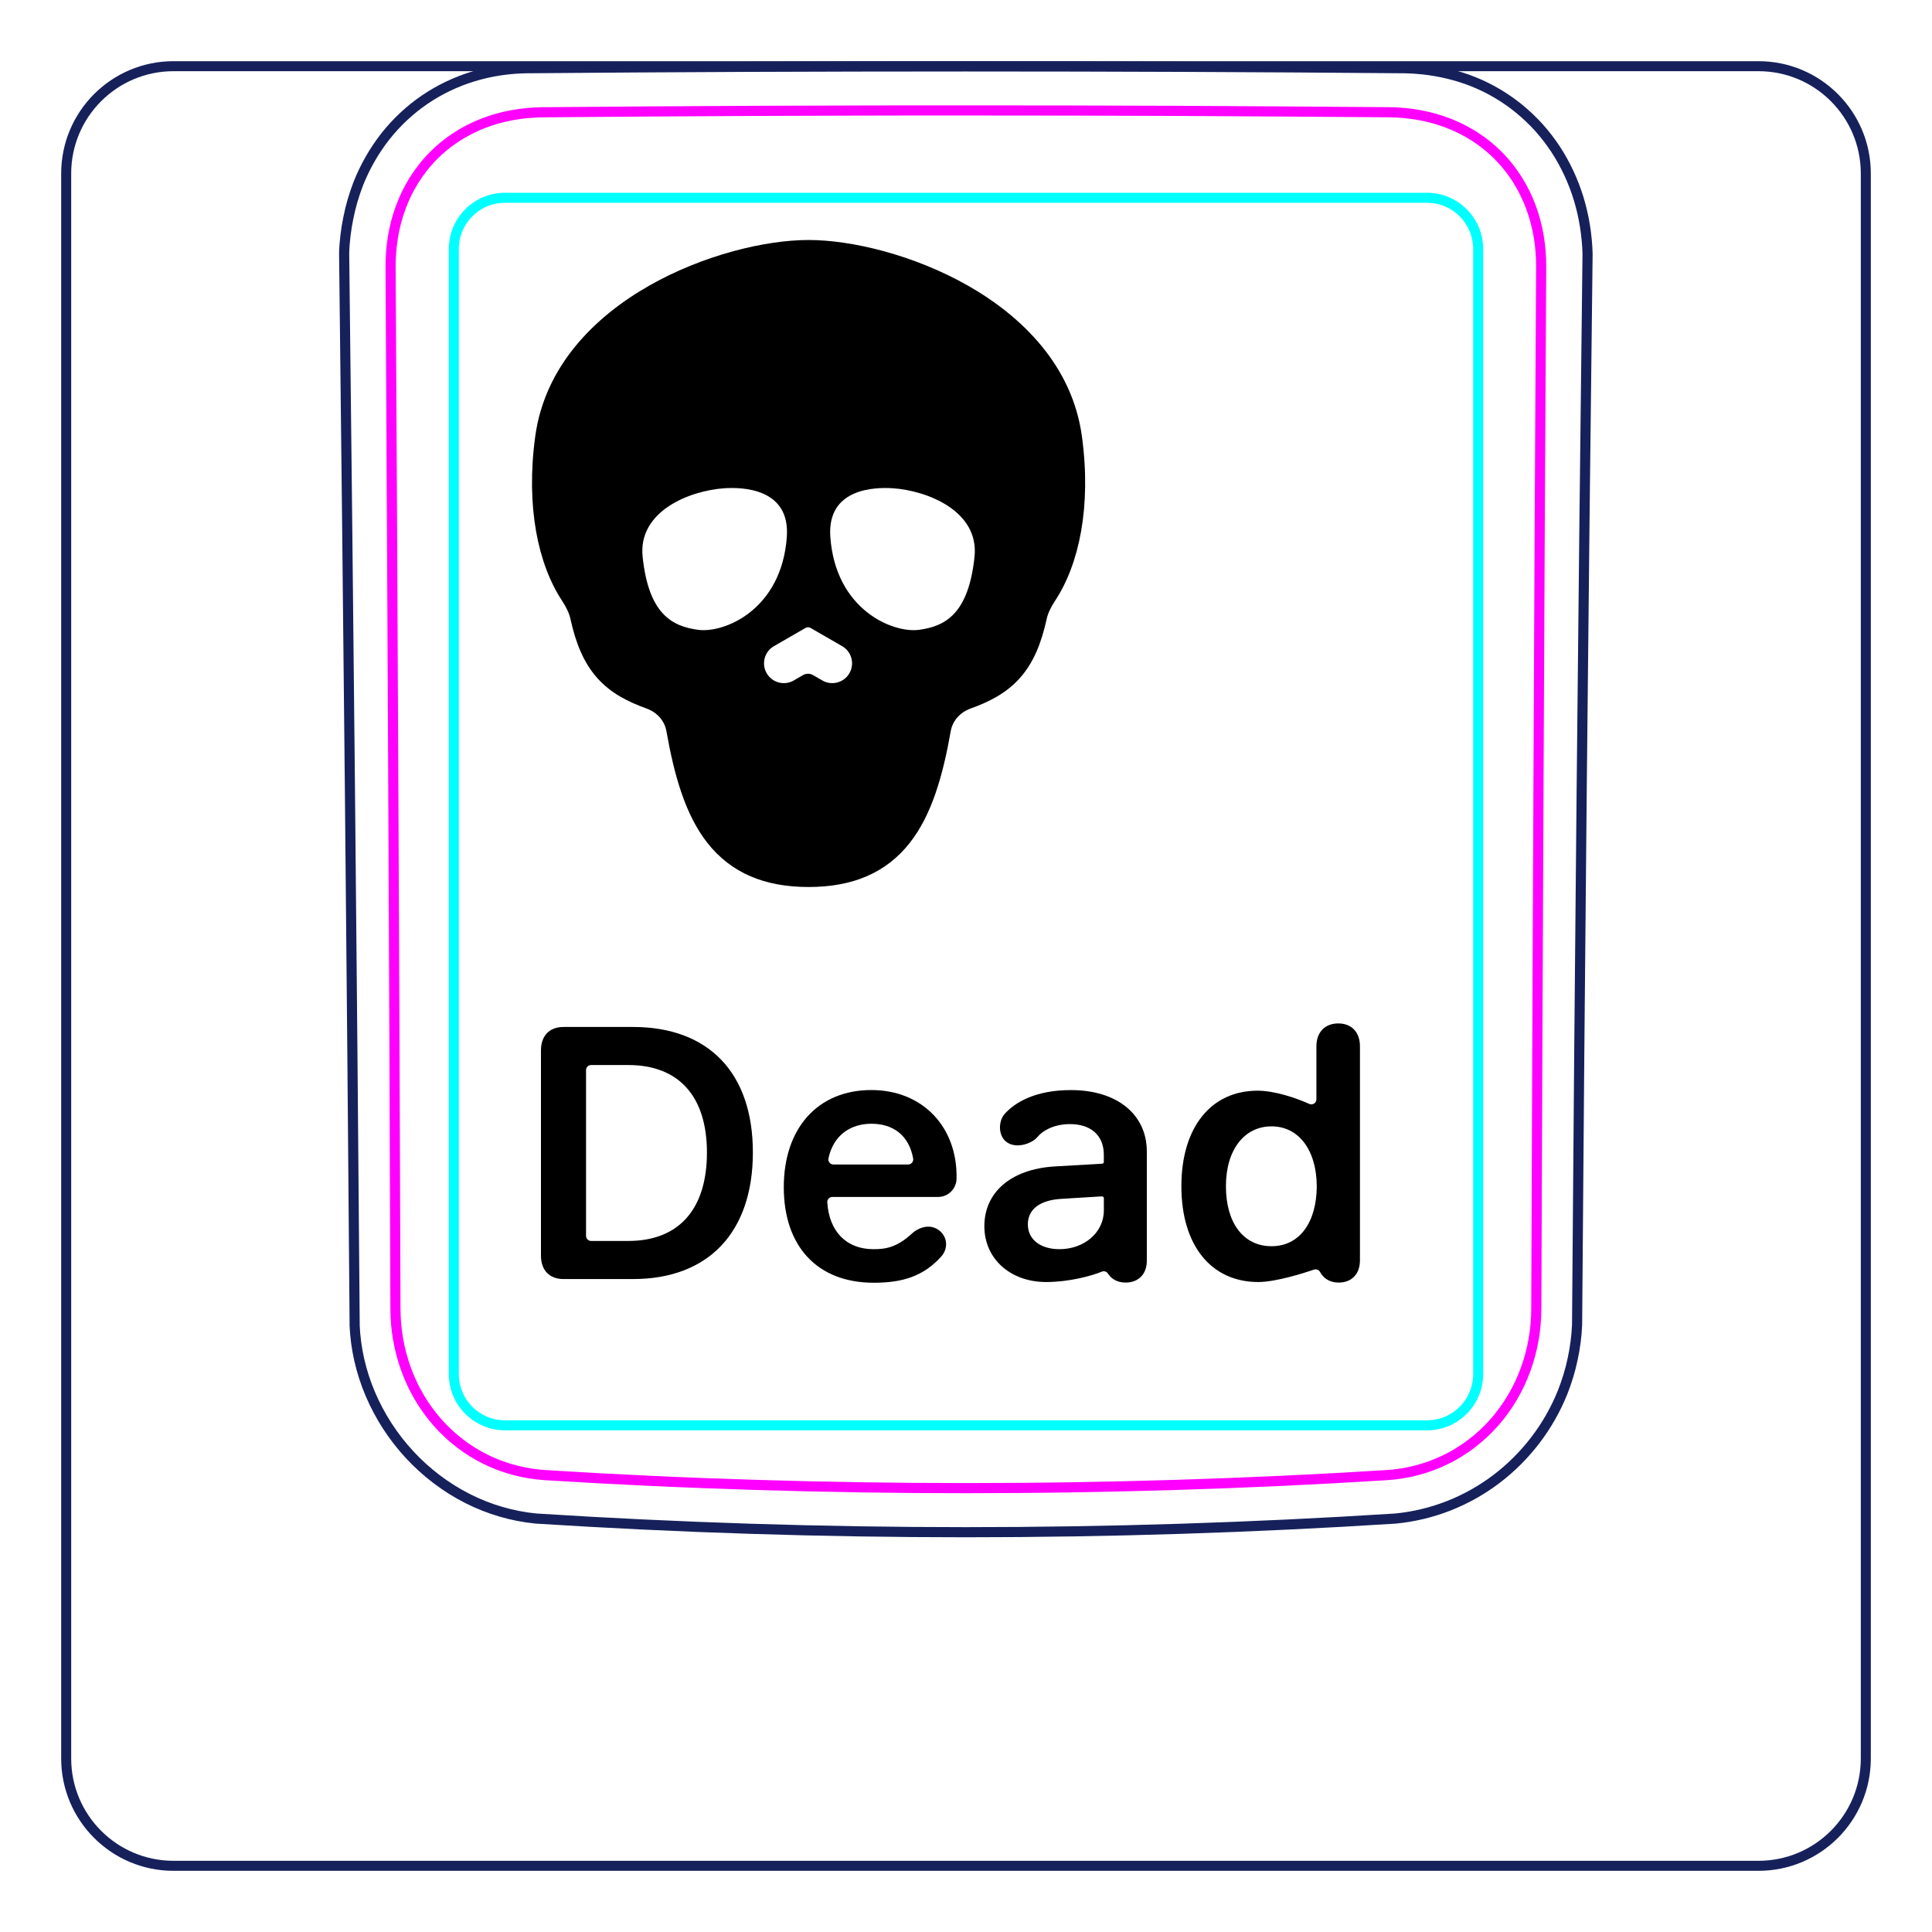
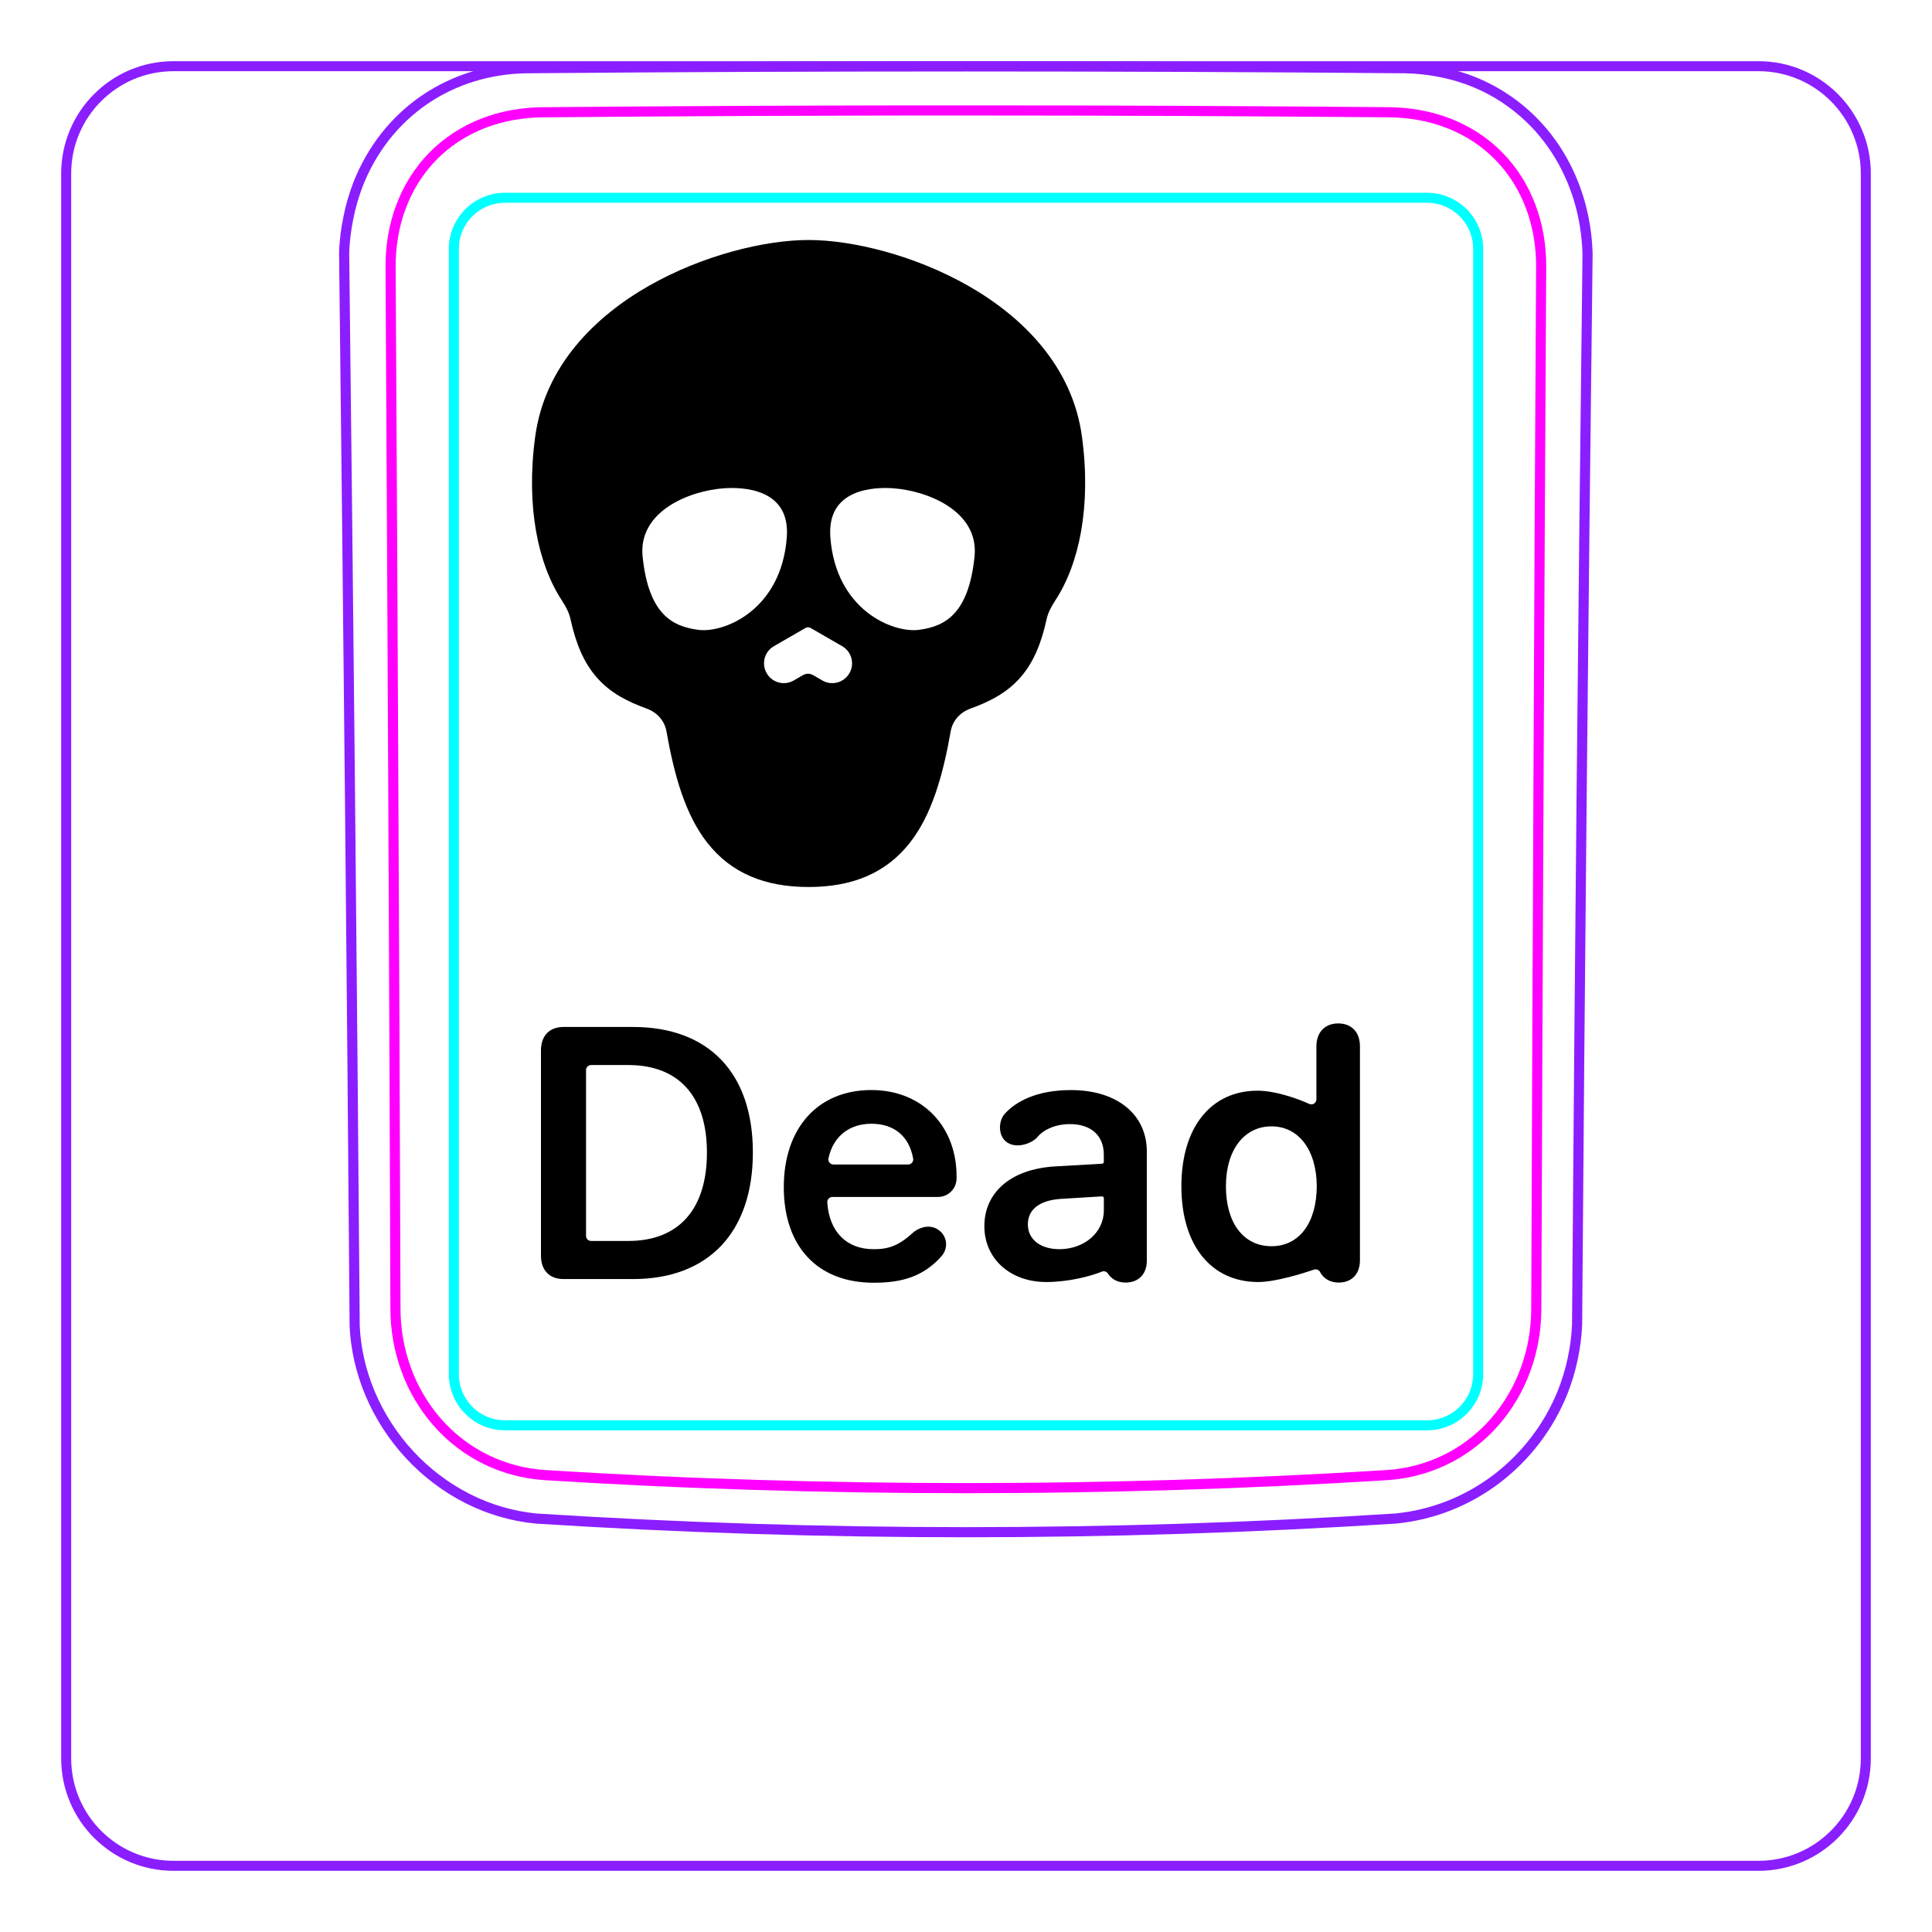
<svg xmlns="http://www.w3.org/2000/svg" width="54" height="54" viewBox="0 0 54 54" fill="none">
-   <rect x="1.85" y="1.85" width="50.3" height="50.3" rx="3" stroke="#16215B" stroke-width="0.28" />
-   <path d="M9.913 37.048C9.835 27.061 9.736 17.073 9.619 7.085L9.619 7.082C9.623 6.916 9.636 6.75 9.656 6.584C9.676 6.419 9.702 6.255 9.736 6.092C9.768 5.93 9.807 5.769 9.853 5.61C9.9 5.452 9.952 5.296 10.011 5.142C10.198 4.668 10.454 4.217 10.77 3.814C11.083 3.417 11.456 3.068 11.873 2.784C12.287 2.502 12.746 2.284 13.226 2.137C13.708 1.99 14.212 1.914 14.714 1.907C18.808 1.872 22.902 1.855 26.996 1.855C31.089 1.855 35.183 1.872 39.278 1.907C39.44 1.91 39.602 1.921 39.764 1.938C40.004 1.964 40.243 2.005 40.48 2.062C40.714 2.119 40.945 2.19 41.17 2.28C41.404 2.373 41.629 2.483 41.845 2.611C42.062 2.739 42.269 2.883 42.463 3.042C42.658 3.202 42.842 3.377 43.011 3.563C43.179 3.752 43.336 3.954 43.476 4.166C43.757 4.595 43.975 5.065 44.125 5.556C44.276 6.054 44.358 6.574 44.373 7.093C44.252 17.07 44.154 27.047 44.08 37.025C44.074 37.185 44.06 37.345 44.039 37.504C44.018 37.665 43.991 37.824 43.957 37.981C43.924 38.14 43.884 38.298 43.836 38.454C43.789 38.61 43.735 38.764 43.675 38.916C43.484 39.391 43.228 39.841 42.917 40.249C42.603 40.66 42.235 41.029 41.824 41.34C41.415 41.65 40.962 41.904 40.484 42.091C40.01 42.276 39.51 42.395 39.006 42.444C31.007 42.953 22.984 42.953 14.985 42.444C14.653 42.412 14.323 42.348 14.002 42.254C13.679 42.16 13.365 42.035 13.063 41.882C12.46 41.575 11.909 41.157 11.448 40.658C10.987 40.161 10.613 39.582 10.349 38.96C10.219 38.652 10.115 38.333 10.041 38.006C9.969 37.684 9.924 37.355 9.911 37.025" stroke="#16215B" stroke-width="0.283" stroke-miterlimit="10" />
+   <rect x="1.85" y="1.85" width="50.3" height="50.3" rx="3" stroke="#8B1EFF" stroke-width="0.28" />
+   <path d="M9.913 37.048C9.835 27.061 9.736 17.073 9.619 7.085L9.619 7.082C9.623 6.916 9.636 6.75 9.656 6.584C9.676 6.419 9.702 6.255 9.736 6.092C9.768 5.93 9.807 5.769 9.853 5.61C9.9 5.452 9.952 5.296 10.011 5.142C10.198 4.668 10.454 4.217 10.77 3.814C11.083 3.417 11.456 3.068 11.873 2.784C12.287 2.502 12.746 2.284 13.226 2.137C13.708 1.99 14.212 1.914 14.714 1.907C18.808 1.872 22.902 1.855 26.996 1.855C31.089 1.855 35.183 1.872 39.278 1.907C39.44 1.91 39.602 1.921 39.764 1.938C40.004 1.964 40.243 2.005 40.48 2.062C40.714 2.119 40.945 2.19 41.17 2.28C41.404 2.373 41.629 2.483 41.845 2.611C42.062 2.739 42.269 2.883 42.463 3.042C42.658 3.202 42.842 3.377 43.011 3.563C43.179 3.752 43.336 3.954 43.476 4.166C43.757 4.595 43.975 5.065 44.125 5.556C44.276 6.054 44.358 6.574 44.373 7.093C44.252 17.07 44.154 27.047 44.08 37.025C44.074 37.185 44.06 37.345 44.039 37.504C44.018 37.665 43.991 37.824 43.957 37.981C43.924 38.14 43.884 38.298 43.836 38.454C43.789 38.61 43.735 38.764 43.675 38.916C43.484 39.391 43.228 39.841 42.917 40.249C42.603 40.66 42.235 41.029 41.824 41.34C41.415 41.65 40.962 41.904 40.484 42.091C40.01 42.276 39.51 42.395 39.006 42.444C31.007 42.953 22.984 42.953 14.985 42.444C14.653 42.412 14.323 42.348 14.002 42.254C13.679 42.16 13.365 42.035 13.063 41.882C12.46 41.575 11.909 41.157 11.448 40.658C10.987 40.161 10.613 39.582 10.349 38.96C10.219 38.652 10.115 38.333 10.041 38.006C9.969 37.684 9.924 37.355 9.911 37.025" stroke="#8B1EFF" stroke-width="0.283" stroke-miterlimit="10" />
  <rect x="12.685" y="5.528" width="28.63" height="34.31" rx="1.43" stroke="#00FFFF" stroke-width="0.28" />
  <path d="M42.94 36.584C42.958 31.732 42.978 26.879 43.001 22.027C43.022 17.174 43.047 12.322 43.076 7.469C43.077 7.324 43.072 7.18 43.06 7.037C43.05 6.894 43.032 6.751 43.008 6.61C42.961 6.328 42.889 6.054 42.79 5.789C42.765 5.723 42.739 5.657 42.711 5.592C42.682 5.526 42.653 5.461 42.622 5.398C42.559 5.27 42.491 5.147 42.416 5.028C42.267 4.79 42.094 4.57 41.894 4.366C41.696 4.163 41.478 3.986 41.244 3.833C41.127 3.757 41.006 3.686 40.88 3.622C40.817 3.59 40.754 3.559 40.688 3.53C40.624 3.5 40.557 3.473 40.491 3.447C40.224 3.343 39.951 3.268 39.672 3.217C39.393 3.166 39.108 3.14 38.817 3.137C37.838 3.13 36.857 3.122 35.874 3.116C34.89 3.109 33.906 3.104 32.921 3.099C30.95 3.091 28.976 3.087 26.999 3.087C26.504 3.087 26.01 3.087 25.515 3.087C25.021 3.088 24.526 3.089 24.031 3.09C23.042 3.092 22.054 3.095 21.069 3.099C19.097 3.108 17.133 3.121 15.176 3.138C15.03 3.139 14.886 3.147 14.741 3.16C14.598 3.174 14.454 3.193 14.313 3.219C14.03 3.271 13.756 3.348 13.491 3.452C13.425 3.478 13.36 3.505 13.295 3.535C13.23 3.564 13.165 3.596 13.102 3.628C12.975 3.694 12.854 3.765 12.736 3.843C12.501 3.997 12.284 4.176 12.086 4.38C12.037 4.43 11.989 4.483 11.943 4.536C11.897 4.589 11.852 4.643 11.809 4.699C11.723 4.809 11.643 4.924 11.569 5.042C11.495 5.161 11.428 5.284 11.365 5.41C11.335 5.473 11.306 5.537 11.278 5.603C11.25 5.668 11.224 5.735 11.199 5.802C11.101 6.068 11.03 6.341 10.984 6.619C10.938 6.897 10.915 7.181 10.917 7.47C10.945 12.322 10.971 17.174 10.993 22.027C11.017 26.879 11.036 31.732 11.053 36.584C11.054 36.871 11.078 37.155 11.128 37.439C11.141 37.51 11.155 37.581 11.17 37.651C11.186 37.721 11.202 37.791 11.221 37.86C11.258 37.999 11.301 38.135 11.35 38.27C11.399 38.405 11.453 38.538 11.515 38.668C11.546 38.733 11.577 38.798 11.612 38.862C11.646 38.926 11.681 38.99 11.718 39.053C11.865 39.303 12.033 39.536 12.224 39.753C12.319 39.861 12.42 39.965 12.527 40.065C12.579 40.115 12.634 40.163 12.69 40.21C12.745 40.257 12.801 40.302 12.859 40.346C13.088 40.521 13.332 40.672 13.592 40.798C13.657 40.83 13.723 40.86 13.79 40.888C13.857 40.917 13.924 40.943 13.992 40.968C14.128 41.018 14.265 41.061 14.404 41.097C14.68 41.169 14.963 41.213 15.251 41.231C16.224 41.292 17.199 41.345 18.177 41.39C19.153 41.436 20.132 41.473 21.111 41.503C23.068 41.564 25.029 41.594 26.994 41.594C27.485 41.594 27.977 41.592 28.468 41.588C28.959 41.585 29.451 41.579 29.942 41.571C30.925 41.556 31.906 41.533 32.886 41.503C34.844 41.443 36.796 41.353 38.742 41.231C38.887 41.223 39.03 41.207 39.173 41.184C39.244 41.173 39.315 41.16 39.387 41.145C39.457 41.13 39.528 41.114 39.597 41.095C39.877 41.023 40.146 40.923 40.405 40.796C40.471 40.765 40.534 40.731 40.597 40.697C40.661 40.662 40.724 40.625 40.786 40.586C40.91 40.51 41.029 40.427 41.143 40.339C41.373 40.163 41.583 39.967 41.774 39.749C41.822 39.694 41.868 39.638 41.914 39.581C41.959 39.524 42.003 39.465 42.045 39.407C42.13 39.29 42.208 39.169 42.28 39.045C42.426 38.797 42.547 38.538 42.645 38.266C42.67 38.198 42.693 38.129 42.715 38.059C42.736 37.991 42.756 37.922 42.774 37.853C42.811 37.714 42.842 37.575 42.866 37.434C42.915 37.154 42.939 36.871 42.94 36.584Z" stroke="#FF00FF" stroke-width="0.283" stroke-miterlimit="10" stroke-linecap="round" stroke-linejoin="round" />
  <path fill-rule="evenodd" clip-rule="evenodd" d="M18.143 7.985C19.651 7.127 21.392 6.708 22.6 6.708C23.808 6.708 25.549 7.127 27.057 7.985C28.566 8.844 29.973 10.222 30.241 12.204C30.506 14.161 30.162 15.772 29.492 16.788C29.368 16.977 29.29 17.143 29.256 17.295C29.108 17.974 28.889 18.521 28.508 18.949C28.126 19.379 27.644 19.617 27.125 19.805C26.827 19.912 26.623 20.155 26.574 20.433C26.354 21.681 26.043 22.777 25.428 23.559C24.766 24.4 23.83 24.792 22.6 24.792C21.37 24.792 20.434 24.4 19.772 23.559C19.157 22.777 18.846 21.681 18.626 20.433C18.576 20.155 18.373 19.912 18.075 19.805C17.556 19.617 17.074 19.379 16.692 18.949C16.311 18.521 16.092 17.974 15.943 17.295C15.91 17.143 15.832 16.977 15.708 16.788C15.039 15.772 14.694 14.161 14.959 12.204C15.227 10.222 16.634 8.844 18.143 7.985ZM17.962 15.565C17.826 14.283 19.284 13.712 20.244 13.647C20.752 13.613 22.089 13.647 21.992 15.007C21.846 17.046 20.244 17.701 19.515 17.604C18.787 17.507 18.131 17.167 17.962 15.565ZM27.238 15.565C27.374 14.283 25.916 13.712 24.956 13.647C24.448 13.613 23.111 13.647 23.208 15.007C23.354 17.046 24.956 17.701 25.685 17.604C26.413 17.507 27.069 17.167 27.238 15.565ZM22.655 17.551C22.612 17.526 22.558 17.526 22.515 17.551L21.631 18.061C21.366 18.214 21.276 18.552 21.429 18.817C21.581 19.082 21.92 19.172 22.185 19.02L22.187 19.018L22.445 18.869C22.532 18.819 22.639 18.819 22.725 18.869L22.983 19.018L22.985 19.02C23.25 19.172 23.589 19.082 23.741 18.817C23.894 18.552 23.804 18.214 23.539 18.061L22.655 17.551Z" fill="black" />
  <path d="M35.539 31.482C36.296 31.482 36.799 32.141 36.804 33.157C36.799 34.163 36.326 34.832 35.539 34.832C34.753 34.832 34.265 34.178 34.265 33.157C34.265 32.131 34.782 31.482 35.539 31.482ZM33.02 33.157C33.02 34.812 33.855 35.833 35.168 35.833C35.654 35.833 36.425 35.589 36.725 35.487C36.793 35.464 36.868 35.494 36.899 35.558C36.907 35.574 36.916 35.59 36.926 35.605C37.045 35.776 37.221 35.848 37.42 35.848C37.767 35.848 38.011 35.623 38.011 35.223V29.245C38.011 28.835 37.762 28.605 37.405 28.605C37.048 28.605 36.794 28.835 36.794 29.245V30.725C36.794 30.828 36.689 30.897 36.595 30.855C36.233 30.692 35.63 30.485 35.149 30.485C33.85 30.485 33.02 31.506 33.02 33.157V33.157Z" fill="black" />
  <path d="M30.853 33.831C30.853 34.456 30.296 34.915 29.613 34.915C29.085 34.915 28.729 34.647 28.729 34.222C28.729 33.797 29.066 33.548 29.652 33.509L30.8 33.439C30.828 33.438 30.853 33.46 30.853 33.489V33.832L30.853 33.831ZM29.935 30.468C28.944 30.468 28.372 30.808 28.08 31.135C27.91 31.325 27.889 31.724 28.121 31.91C28.392 32.127 28.847 31.965 29.003 31.773C29.143 31.6 29.458 31.425 29.886 31.419C30.486 31.412 30.852 31.732 30.852 32.274V32.477C30.852 32.503 30.832 32.525 30.806 32.526L29.48 32.602C28.221 32.68 27.513 33.353 27.513 34.271C27.513 35.188 28.243 35.833 29.241 35.833C29.873 35.833 30.489 35.668 30.796 35.543C30.86 35.516 30.934 35.541 30.97 35.6C30.973 35.605 30.975 35.609 30.977 35.612C31.058 35.728 31.205 35.848 31.463 35.848C31.805 35.848 32.054 35.628 32.054 35.237V32.186C32.054 31.146 31.219 30.468 29.935 30.468Z" fill="black" />
  <path d="M25.383 32.548H23.294C23.203 32.548 23.137 32.464 23.156 32.376C23.292 31.737 23.764 31.409 24.358 31.409C24.953 31.409 25.407 31.724 25.523 32.383C25.538 32.469 25.471 32.548 25.383 32.548ZM24.354 30.467C22.859 30.467 21.907 31.531 21.907 33.182C21.907 34.832 22.84 35.853 24.422 35.853C25.222 35.853 25.808 35.675 26.308 35.12C26.532 34.871 26.472 34.501 26.175 34.342C25.926 34.209 25.642 34.337 25.503 34.466C25.06 34.878 24.736 34.915 24.412 34.915C23.666 34.915 23.176 34.431 23.123 33.607C23.118 33.525 23.182 33.455 23.264 33.455H26.219C26.5 33.455 26.729 33.23 26.736 32.949C26.768 31.506 25.793 30.467 24.354 30.467Z" fill="black" />
  <path d="M17.693 28.704H15.75C15.359 28.704 15.12 28.948 15.12 29.358V35.096C15.12 35.506 15.359 35.75 15.75 35.75H17.693C19.803 35.75 21.043 34.441 21.043 32.21C21.043 29.978 19.798 28.704 17.693 28.704ZM17.562 34.685H16.522C16.443 34.685 16.38 34.622 16.38 34.544V29.91C16.38 29.832 16.444 29.768 16.522 29.768H17.562C18.968 29.768 19.759 30.638 19.759 32.215C19.759 33.792 18.978 34.685 17.562 34.685Z" fill="black" />
</svg>
